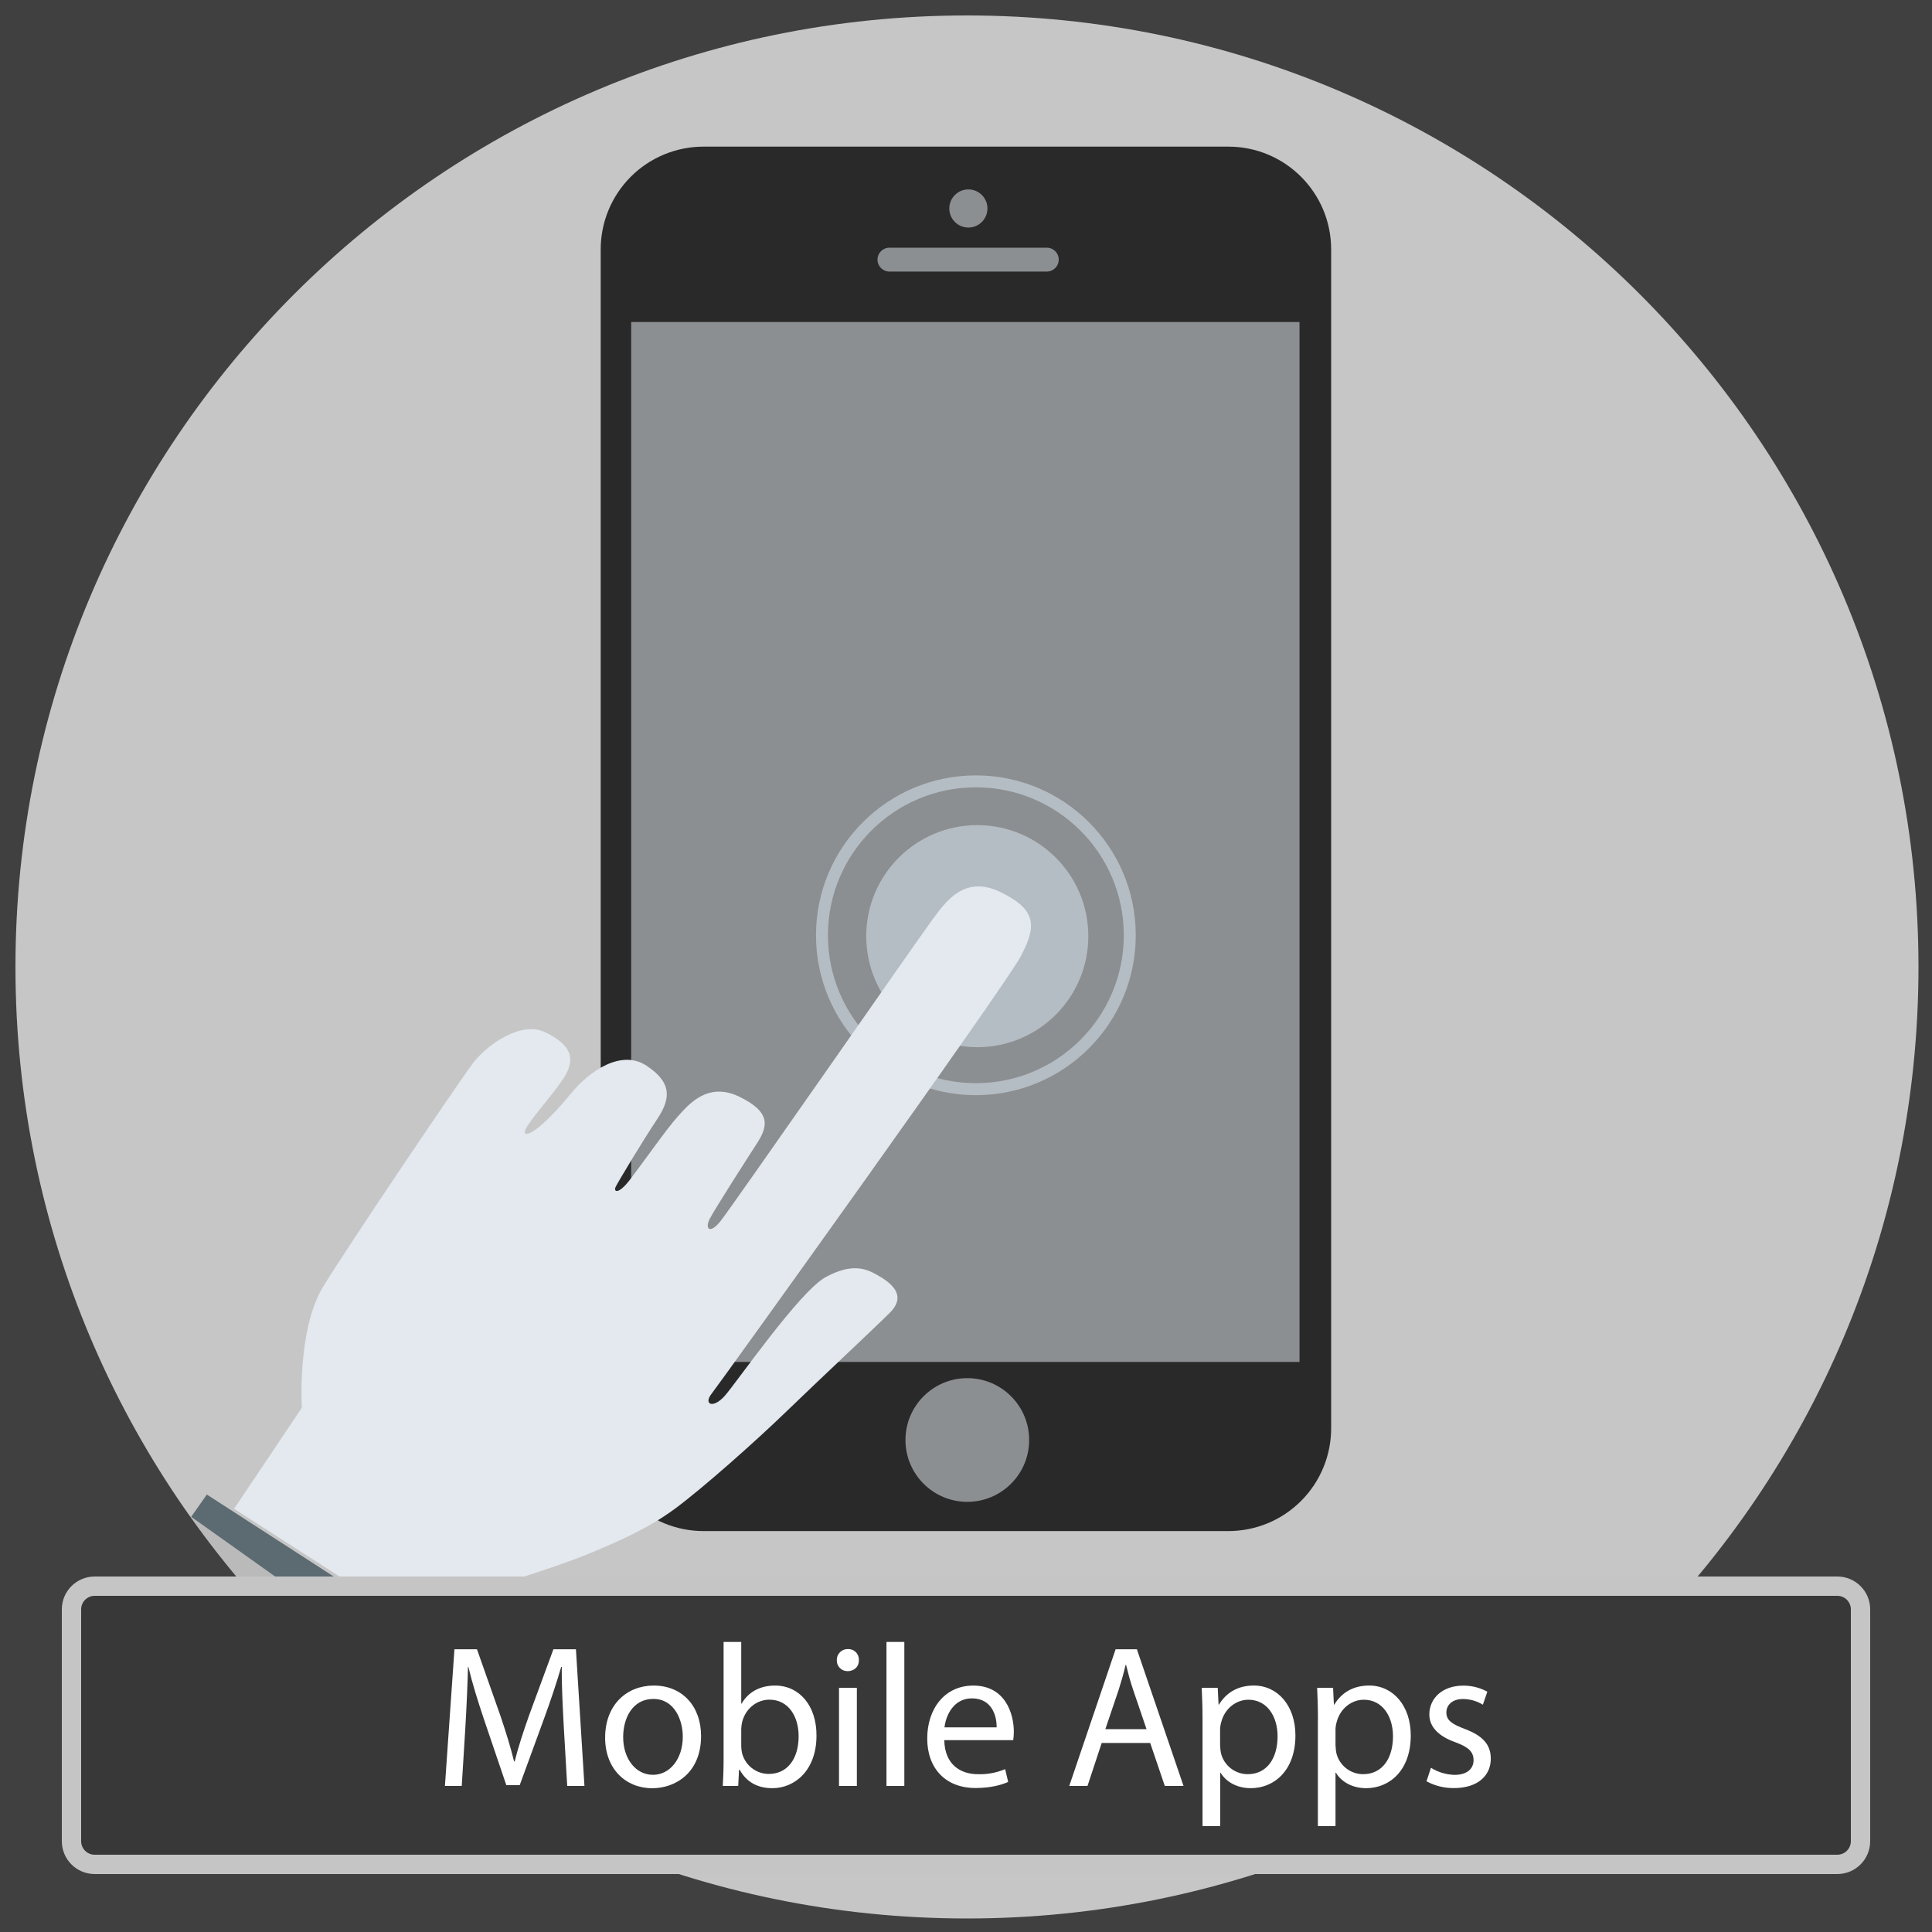
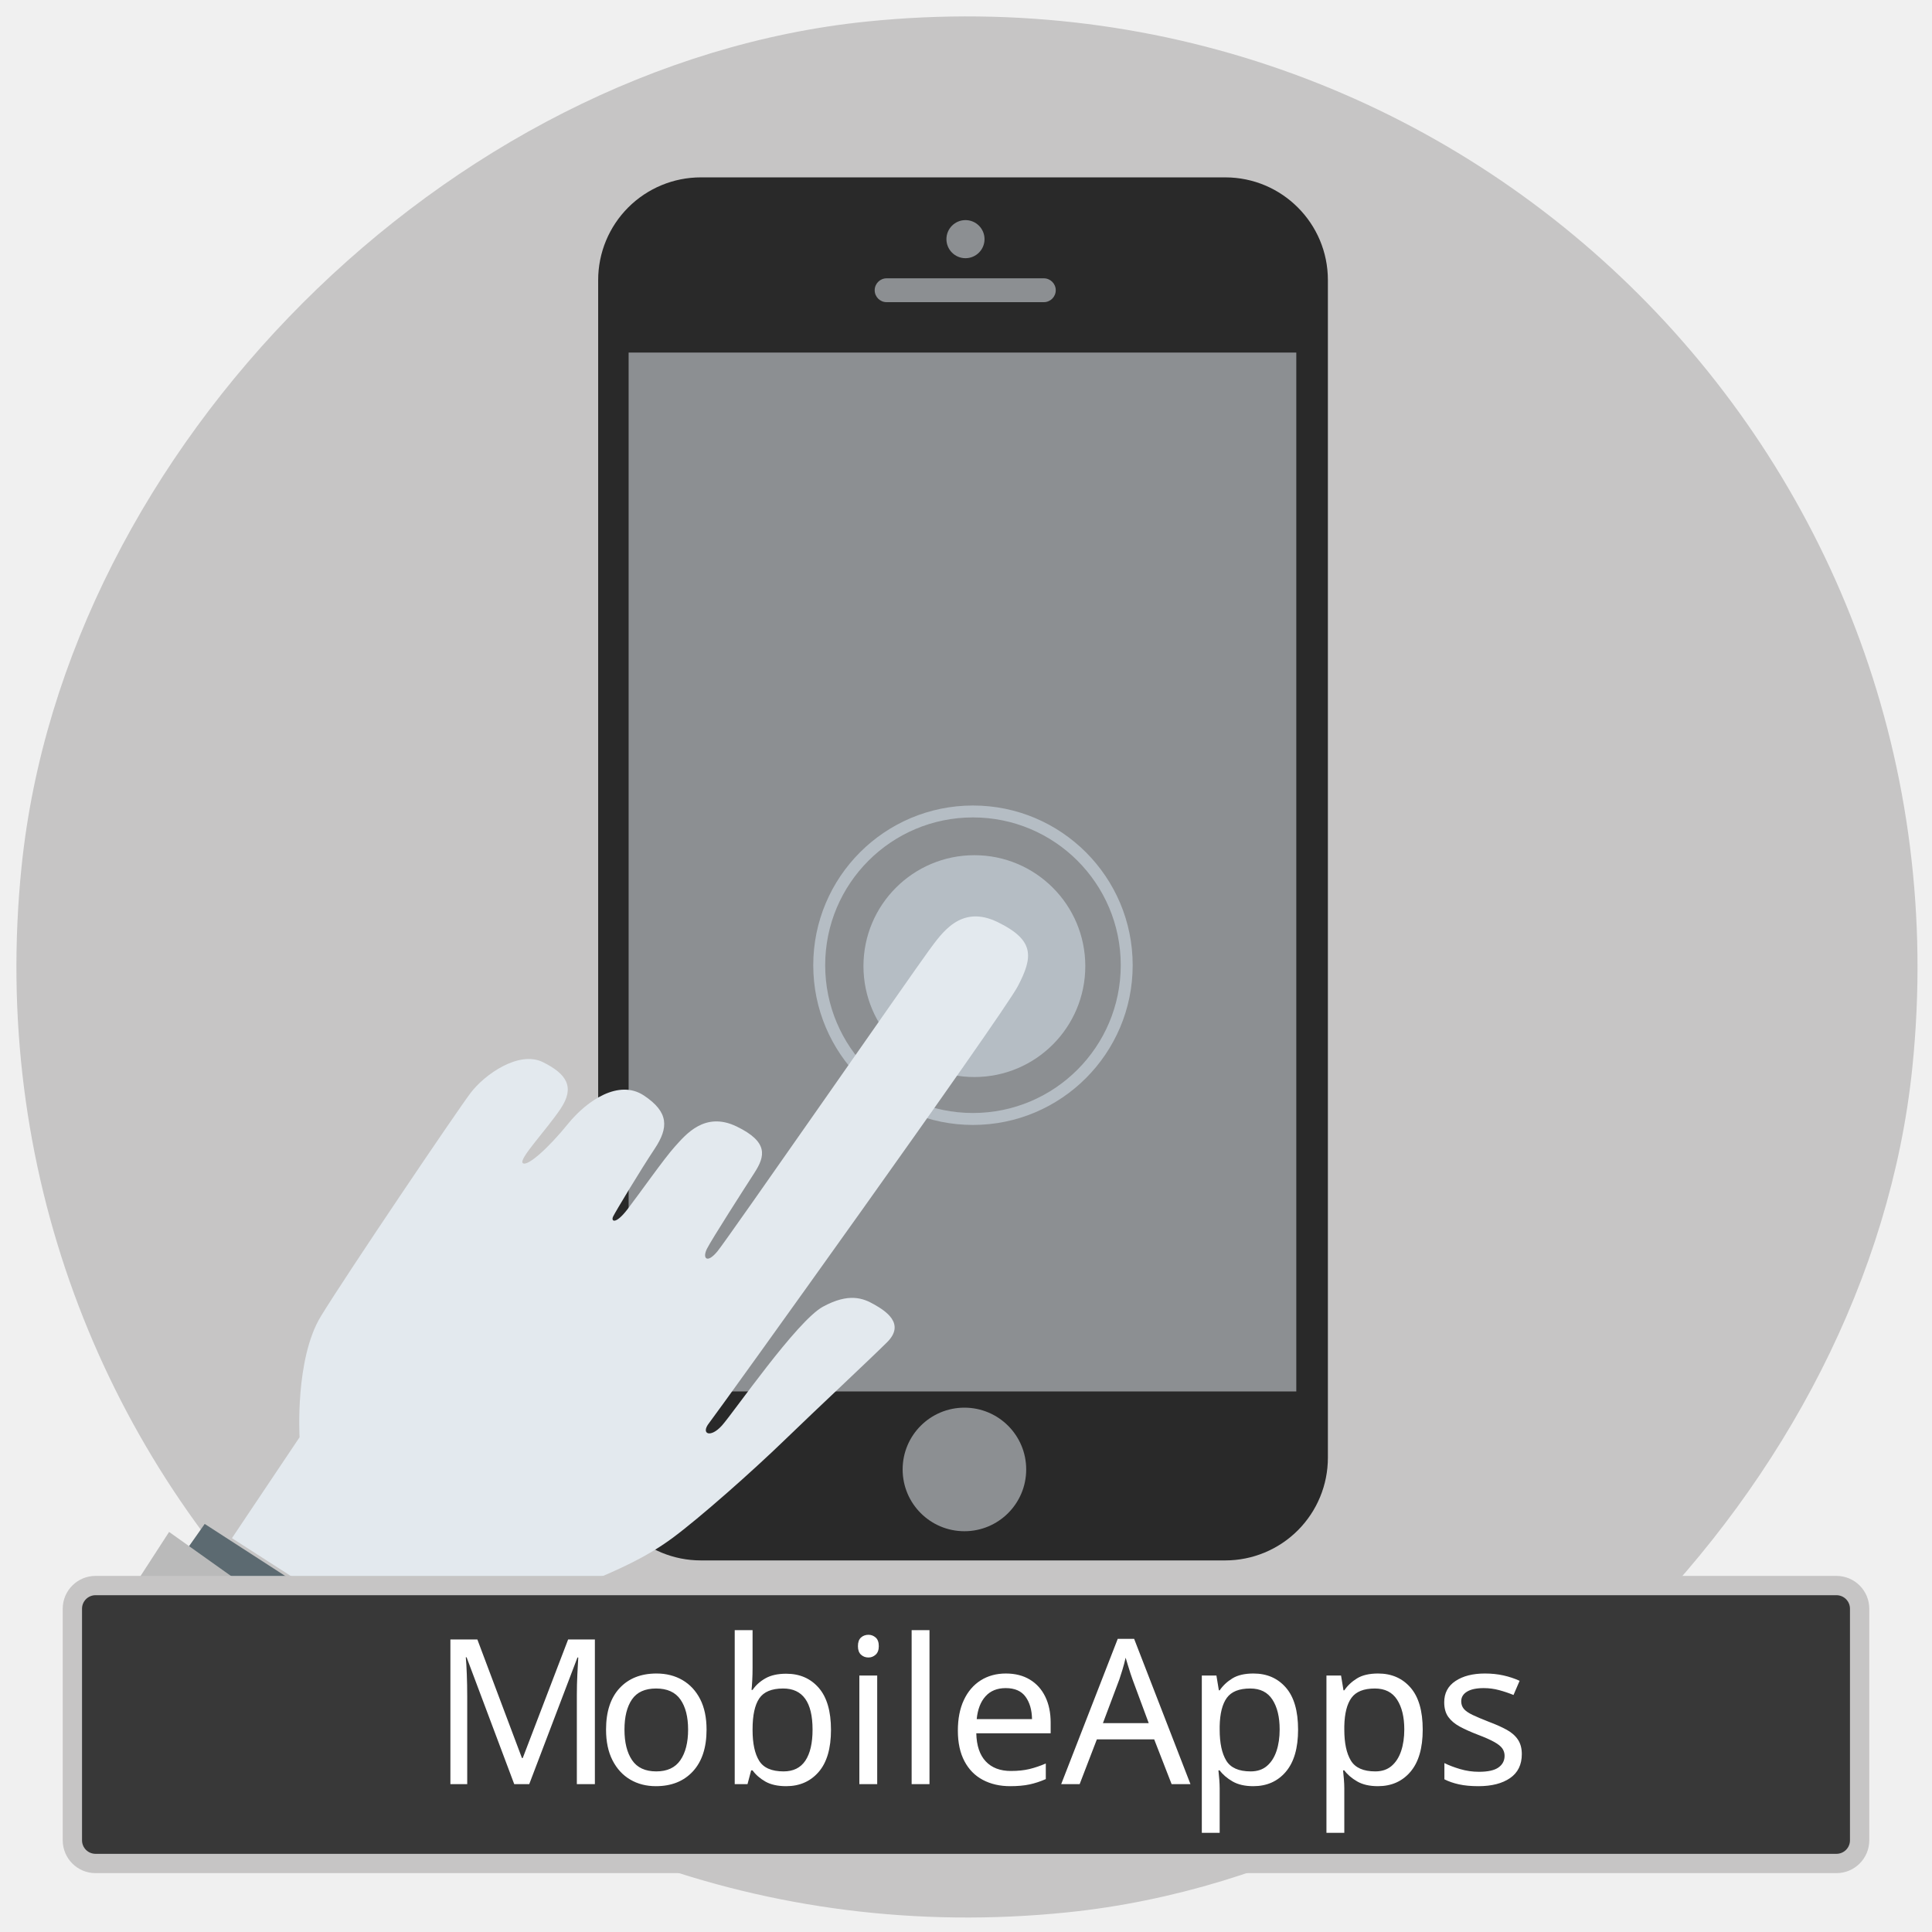
- <svg xmlns="http://www.w3.org/2000/svg" id="_5_-_Mobile_Apps_copy" data-name="5 - Mobile Apps copy" viewBox="0 0 1000 1000">
+ <svg xmlns="http://www.w3.org/2000/svg" id="Layer_1" data-name="Layer 1" viewBox="0 0 1001 1001">
  <defs>
-     <style>.cls-1{fill:#c6c6c6;stroke:#000;stroke-miterlimit:10;}.cls-2{fill:#292929;}.cls-3{fill:#8c8f92;}.cls-4{fill:#b5bdc4;}.cls-5{fill:#e3e9ee;}.cls-6{fill:#5c6a71;}.cls-7{fill:#bababa;}.cls-8{fill:#404041;}.cls-9{fill:#383838;}.cls-10{fill:#c6c5c5;}.cls-11{fill:#fff;}</style>
+     <filter id="luminosity-invert-noclip" x="-0.5" y="-0.5" width="1001" height="1001" name="luminosity-invert-noclip">
+       <feFlood result="bg" flood-color="#fff" />
+     </filter>
+     <mask id="mask" x="0.5" y="0.5" width="9863.08" height="9863.08" maskUnits="userSpaceOnUse">
+       <g id="mask-2" data-name="mask">
+         <g style="filter:url(#luminosity-invert-noclip)">
+           <path d="M448.94,11.18C231.57,33.5,33.5,231.57,11.18,448.94c-32.09,312.88,229,574,541.88,541.88C770.43,968.5,968.5,770.43,990.82,553.06,1022.92,240.17,761.83-20.92,448.94,11.18Z" style="fill:#c6c5c5" />
+         </g>
+       </g>
+     </mask>
  </defs>
-   <rect class="cls-1" width="1000" height="1000" />
-   <g id="Layer_16" data-name="Layer 16">
-     <path class="cls-2" d="M364.15,75.9H635.82A53.19,53.19,0,0,1,689,129.13V739.25a53.19,53.19,0,0,1-53.23,53.23H364.15a53.19,53.19,0,0,1-53.23-53.23V129.13A53.19,53.19,0,0,1,364.15,75.9Z" />
-     <rect class="cls-3" x="326.7" y="166.67" width="345.93" height="538.26" />
-     <circle class="cls-3" cx="501.23" cy="107.91" r="9.87" />
-     <path class="cls-3" d="M460.37,128.2h81.45a6.18,6.18,0,0,1,6.18,6.18h0a6.18,6.18,0,0,1-6.18,6.18H460.37a6.18,6.18,0,0,1-6.18-6.18h0A6.18,6.18,0,0,1,460.37,128.2Z" />
-     <circle class="cls-3" cx="500.68" cy="745.34" r="32.01" />
-     <circle class="cls-4" cx="505.84" cy="484.56" r="57.47" />
-     <path class="cls-4" d="M505.11,401.35a82.75,82.75,0,1,0,82.75,82.75,82.73,82.73,0,0,0-82.75-82.75h0Zm0,159.31a76.57,76.57,0,1,1,76.57-76.57,76.61,76.61,0,0,1-76.57,76.57h0Z" />
-     <path class="cls-5" d="M121.17,780.95l35.05-52.3s-2.49-40.59,11.07-62.73,70.11-105.81,77.49-115.59,25.18-22.14,37.54-16,16.6,12.91,9.22,24-22.14,26.47-19.65,28.32,13.38-8,23.34-20.29,26.47-23.34,39.39-14.76,12.91,16.6,5.53,27.67-20.29,32.56-21.49,35.05,1.2,4.34,7.38-3.69,19.1-26.47,24.63-32.56,15.41-18.45,32-10.42,14.76,15.41,9.22,24S369.78,626.06,367.29,631s0,8,5.53,1.2S475.4,485.75,482.23,476.53s16.6-24.08,35.7-14.76,18.45,17.9,10.42,33.21-155.62,220.84-160,226.37,0.65,8,6.73,1.2,38.74-54.15,52.3-61.53,20.94-4.34,26.47-1.2,16.6,9.87,6.73,19.65-35.7,33.85-52.86,50.46-44.28,40.59-58.39,51-28.87,16.6-41.79,22.14S271.35,816,271.35,816l-27.67,43.63Z" />
-     <polygon class="cls-6" points="238.97 884.26 98.3 786.02 107.06 773.57 252.35 867.47 238.97 884.26" />
-     <polygon class="cls-7" points="246.81 890.26 235.75 910 34 910 34 862.03 88.61 777.72 246.81 890.26" />
+   <g style="mask:url(#mask)">
+     <rect x="0.5" y="0.5" width="1000" height="1000" style="fill:#933;fill-opacity:0" />
  </g>
-   <g id="RING">
-     <path class="cls-8" d="M0,0V1000H1000V0H0ZM500.5,993C228.5,993,8,772.5,8,500.5S228.5,8,500.5,8,993,228.5,993,500.5,772.5,993,500.5,993Z" />
-   </g>
-   <g id="Layer_3_copy_12" data-name="Layer 3 copy 12">
-     <rect class="cls-9" x="37" y="821" width="926" height="144" rx="12" ry="12" />
-     <path class="cls-10" d="M951,970H49a17,17,0,0,1-17-17V833a17,17,0,0,1,17-17H951a17,17,0,0,1,17,17V953A17,17,0,0,1,951,970ZM49,826a7,7,0,0,0-7,7V953a7,7,0,0,0,7,7H951a7,7,0,0,0,7-7V833a7,7,0,0,0-7-7H49Z" />
-     <path class="cls-11" d="M291.79,893.33c-0.52-9.87-1.15-21.73-1-30.55h-0.31c-2.42,8.29-5.35,17.11-8.92,26.88L269,924h-6.93l-11.44-33.7c-3.36-10-6.19-19.11-8.19-27.51h-0.21c-0.21,8.82-.73,20.68-1.36,31.29L239,924.41h-8.71l4.93-70.77h11.65l12.07,34.23c2.94,8.71,5.35,16.48,7.14,23.83h0.32c1.78-7.14,4.3-14.91,7.45-23.83l12.6-34.23h11.65l4.41,70.77h-8.92Z" />
-     <path class="cls-11" d="M362.87,898.58c0,18.79-13,27-25.3,27-13.75,0-24.36-10.08-24.36-26.14,0-17,11.13-27,25.2-27C353,872.43,362.87,883,362.87,898.58Zm-40.32.53c0,11.13,6.4,19.53,15.43,19.53,8.82,0,15.43-8.29,15.43-19.74,0-8.61-4.3-19.53-15.22-19.53S322.55,889.44,322.55,899.1Z" />
-     <path class="cls-11" d="M374.11,924.41c0.21-3.46.42-8.61,0.42-13.12V849.86h9.13v31.92h0.21c3.25-5.67,9.13-9.34,17.32-9.34,12.6,0,21.52,10.5,21.42,25.93,0,18.16-11.44,27.19-22.78,27.19-7.35,0-13.23-2.83-17-9.55h-0.31l-0.42,8.4h-8ZM383.66,904a17.29,17.29,0,0,0,.42,3.36,14.26,14.26,0,0,0,13.86,10.82c9.66,0,15.43-7.87,15.43-19.53,0-10.18-5.25-18.9-15.12-18.9-6.3,0-12.18,4.3-14.07,11.34a18.21,18.21,0,0,0-.52,3.78V904Z" />
-     <path class="cls-11" d="M444.56,859.31c0.1,3.15-2.2,5.67-5.88,5.67a5.49,5.49,0,0,1-5.56-5.67,5.63,5.63,0,0,1,5.77-5.77A5.48,5.48,0,0,1,444.56,859.31Zm-10.29,65.1V873.59h9.24v50.82h-9.24Z" />
-     <path class="cls-11" d="M458.84,849.86h9.24v74.55h-9.24V849.86Z" />
-     <path class="cls-11" d="M488.76,900.68c0.21,12.5,8.19,17.64,17.43,17.64a33.42,33.42,0,0,0,14.07-2.62l1.57,6.62c-3.25,1.47-8.82,3.15-16.9,3.15-15.64,0-25-10.29-25-25.62s9-27.4,23.83-27.4c16.59,0,21,14.59,21,23.94a34.71,34.71,0,0,1-.32,4.3h-35.7Zm27.09-6.61c0.11-5.88-2.42-15-12.81-15-9.34,0-13.44,8.61-14.17,15h27Z" />
-     <path class="cls-11" d="M570.24,902.15l-7.35,22.26h-9.45l24-70.77h11l24.15,70.77H602.9l-7.56-22.26H570.24Zm23.2-7.14-6.93-20.37c-1.58-4.62-2.62-8.82-3.67-12.92h-0.21c-1,4.2-2.2,8.5-3.57,12.81L572.13,895h21.31Z" />
-     <path class="cls-11" d="M622.43,890.18c0-6.51-.21-11.76-0.42-16.59h8.29l0.42,8.71h0.21c3.78-6.19,9.76-9.87,18.06-9.87,12.28,0,21.52,10.39,21.52,25.83,0,18.27-11.13,27.3-23.1,27.3-6.72,0-12.6-2.94-15.64-8h-0.21v27.61h-9.13v-55Zm9.13,13.54a20.81,20.81,0,0,0,.42,3.78,14.26,14.26,0,0,0,13.86,10.81c9.76,0,15.43-8,15.43-19.63,0-10.18-5.35-18.9-15.12-18.9-6.3,0-12.18,4.51-14,11.44a15,15,0,0,0-.63,3.78v8.71Z" />
-     <path class="cls-11" d="M682.17,890.18c0-6.51-.21-11.76-0.42-16.59H690l0.42,8.71h0.21c3.78-6.19,9.77-9.87,18.06-9.87,12.28,0,21.52,10.39,21.52,25.83,0,18.27-11.13,27.3-23.1,27.3-6.72,0-12.6-2.94-15.64-8h-0.21v27.61h-9.13v-55Zm9.13,13.54a20.73,20.73,0,0,0,.42,3.78,14.26,14.26,0,0,0,13.86,10.81c9.76,0,15.43-8,15.43-19.63,0-10.18-5.35-18.9-15.12-18.9-6.3,0-12.18,4.51-14,11.44a15,15,0,0,0-.63,3.78v8.71Z" />
-     <path class="cls-11" d="M740.66,915a24.22,24.22,0,0,0,12.18,3.67c6.72,0,9.87-3.36,9.87-7.56,0-4.41-2.62-6.83-9.45-9.34-9.13-3.25-13.44-8.29-13.44-14.38,0-8.19,6.61-14.91,17.53-14.91a25.36,25.36,0,0,1,12.49,3.15l-2.31,6.72a19.78,19.78,0,0,0-10.39-2.94c-5.46,0-8.5,3.15-8.5,6.93,0,4.2,3,6.09,9.66,8.61,8.82,3.36,13.33,7.77,13.33,15.33,0,8.92-6.93,15.22-19,15.22A29,29,0,0,1,738.35,922Z" />
+   <path d="M448.94,11.18C231.57,33.5,33.5,231.57,11.18,448.94c-32.09,312.88,229,574,541.88,541.88C770.43,968.5,968.5,770.43,990.82,553.06,1022.92,240.17,761.83-20.92,448.94,11.18Z" style="fill:#c6c5c5" />
+   <g id="Layer_7" data-name="Layer 7">
+     <g id="Layer_16" data-name="Layer 16">
+       <path d="M363.15,91.9H634.82A53.19,53.19,0,0,1,688,145.13V755.25a53.19,53.19,0,0,1-53.23,53.23H363.15a53.19,53.19,0,0,1-53.23-53.23V145.13A53.19,53.19,0,0,1,363.15,91.9Z" style="fill:#292929" />
+       <rect x="325.7" y="182.67" width="345.93" height="538.26" style="fill:#8c8f92" />
+       <circle cx="500.23" cy="123.91" r="9.87" style="fill:#8c8f92" />
+       <path d="M459.37,144.2h81.45a6.18,6.18,0,0,1,6.18,6.18h0a6.18,6.18,0,0,1-6.18,6.18H459.37a6.18,6.18,0,0,1-6.18-6.18h0A6.18,6.18,0,0,1,459.37,144.2Z" style="fill:#8c8f92" />
+       <circle cx="499.68" cy="761.34" r="32.01" style="fill:#8c8f92" />
+       <circle cx="504.84" cy="500.56" r="57.47" style="fill:#b5bdc4" />
+       <path d="M504.11,417.35a82.75,82.75,0,1,0,82.75,82.75,82.73,82.73,0,0,0-82.75-82.75h0Zm0,159.31a76.57,76.57,0,1,1,76.57-76.57,76.61,76.61,0,0,1-76.57,76.57h0Z" style="fill:#b5bdc4" />
+       <path d="M120.17,796.95l35.05-52.3s-2.49-40.59,11.07-62.73,70.11-105.81,77.49-115.59,25.18-22.14,37.54-16,16.6,12.91,9.22,24-22.14,26.47-19.65,28.32,13.38-8,23.34-20.29,26.47-23.34,39.39-14.76,12.91,16.6,5.53,27.67-20.29,32.56-21.49,35.05,1.2,4.34,7.38-3.69,19.1-26.47,24.63-32.56,15.41-18.45,32-10.42,14.76,15.41,9.22,24S368.78,642.06,366.29,647s0,8,5.53,1.2S474.4,501.75,481.23,492.53s16.6-24.08,35.7-14.76,18.45,17.9,10.42,33.21-155.62,220.84-160,226.37,0.65,8,6.73,1.2,38.74-54.15,52.3-61.53,20.94-4.34,26.47-1.2,16.6,9.87,6.73,19.65-35.7,33.85-52.86,50.46-44.28,40.59-58.39,51-28.87,16.6-41.79,22.14S270.35,832,270.35,832l-27.67,43.63Z" style="fill:#e3e9ee" />
+       <polygon points="237.97 900.26 97.3 802.02 106.06 789.57 251.35 883.47 237.97 900.26" style="fill:#5c6a71" />
+       <polygon points="245.81 906.26 234.75 926 33 926 33 878.03 87.61 793.72 245.81 906.26" style="fill:#bababa" />
+     </g>
+     <g id="Layer_3_copy_16" data-name="Layer 3 copy 16">
+       <rect x="37.5" y="821.5" width="926" height="144" rx="12" ry="12" style="fill:#383838" />
+       <path d="M951.5,970.5H49.5a17,17,0,0,1-17-17v-120a17,17,0,0,1,17-17h902a17,17,0,0,1,17,17v120A17,17,0,0,1,951.5,970.5Zm-902-144a7,7,0,0,0-7,7h0v120a7,7,0,0,0,7,7h902a7,7,0,0,0,7-7v-120a7,7,0,0,0-7-7H49.5Z" style="fill:#c6c5c5" />
+     </g>
+     <text transform="translate(223.17 924.4)" style="font-size:105px;fill:#fff;font-family:Myriad Pro">M<tspan x="85.05" y="0">obile </tspan>
+       <tspan x="326.65" y="0">A</tspan>
+       <tspan x="390.59" y="0">pps</tspan>
+     </text>
  </g>
</svg>
